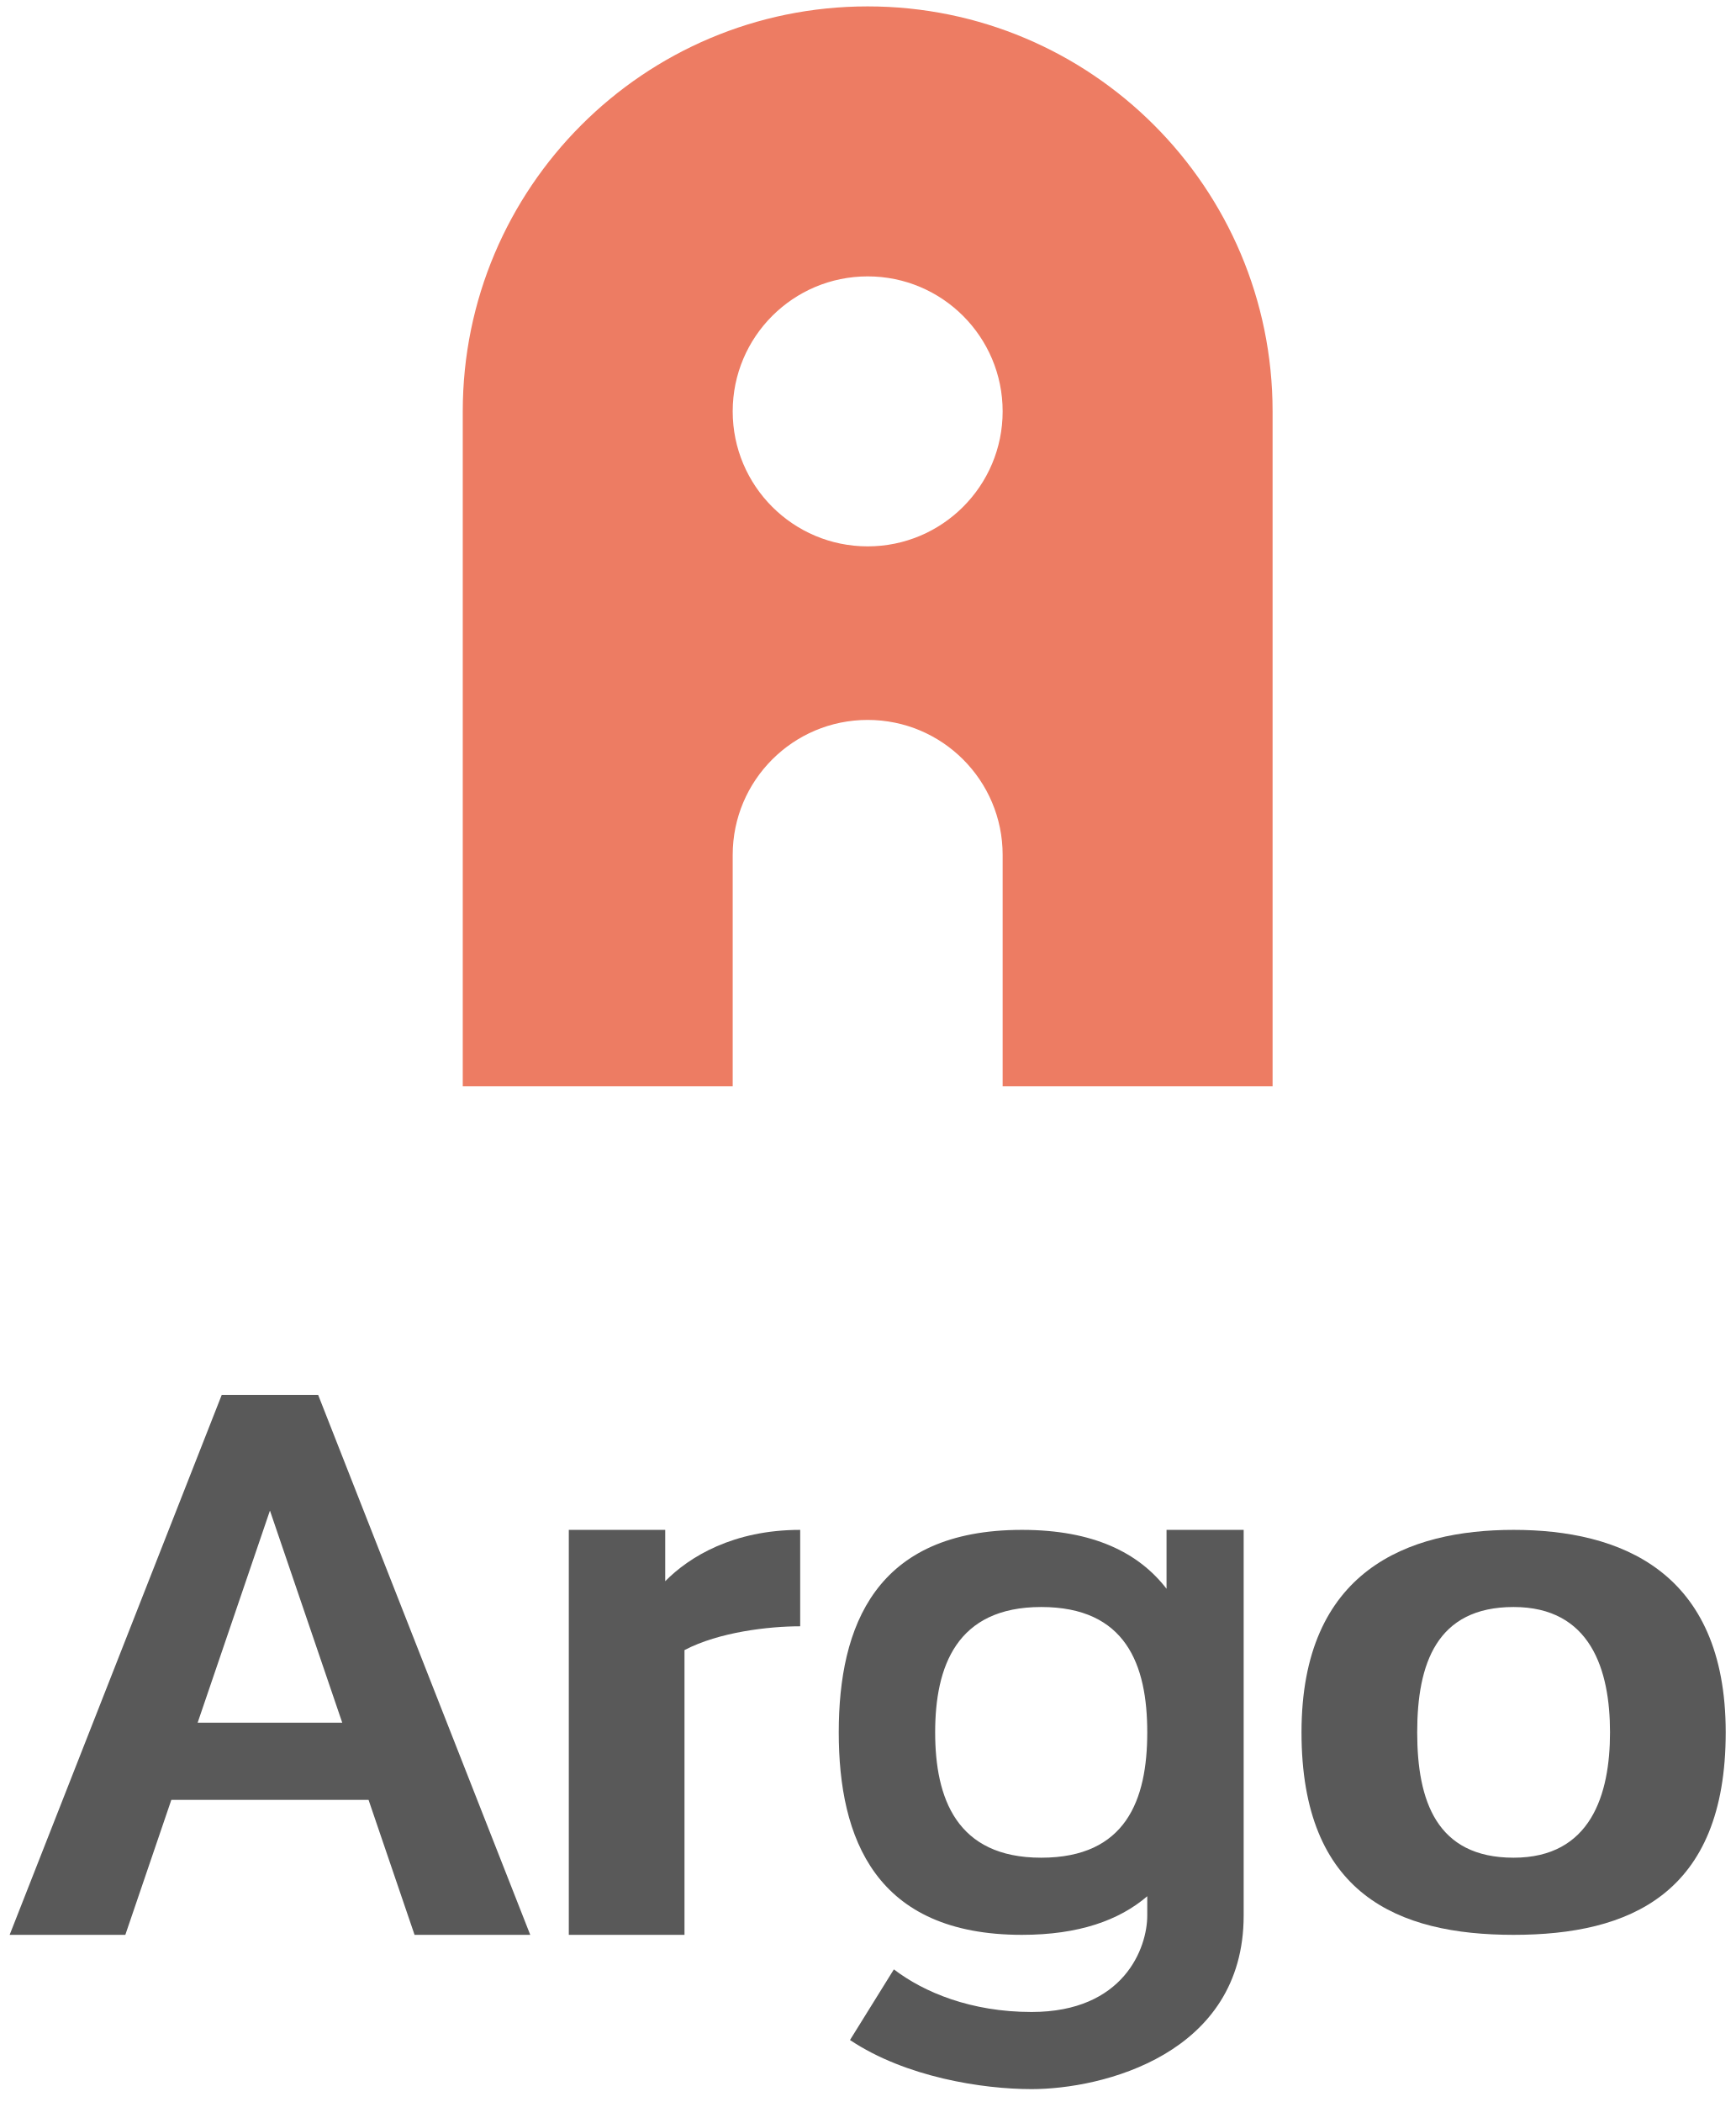
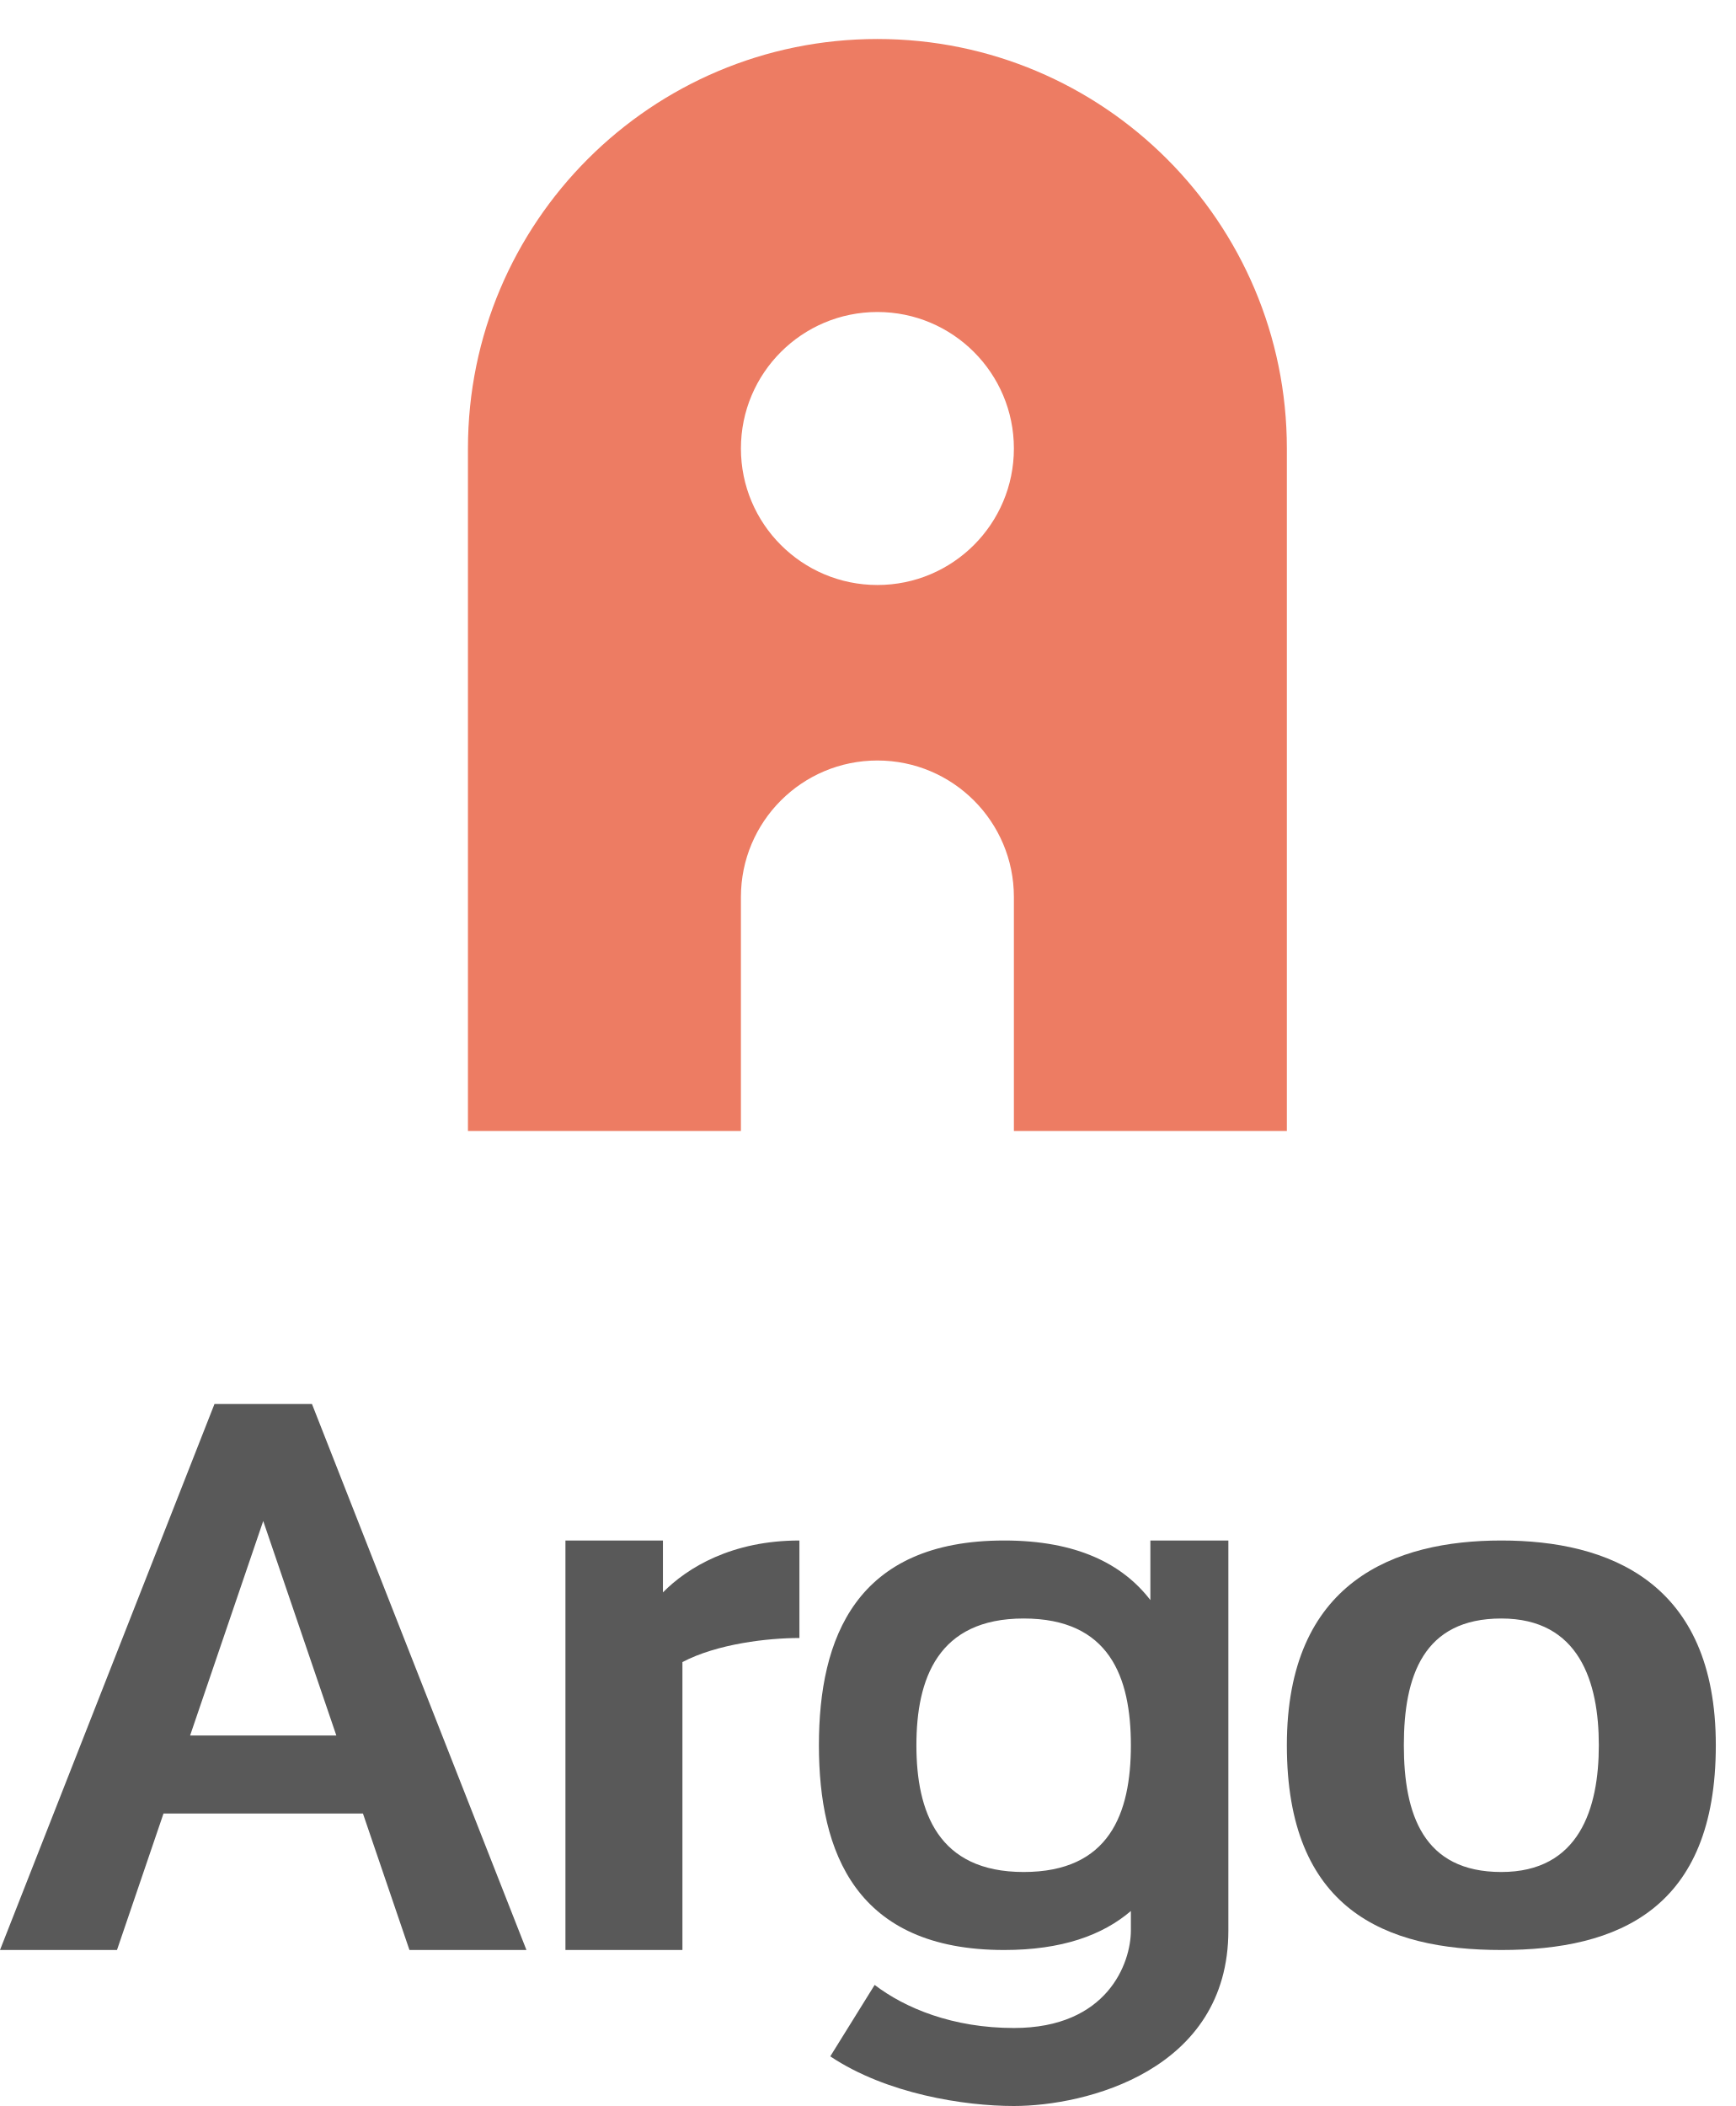
- <svg xmlns="http://www.w3.org/2000/svg" width="90" height="109" viewBox="0 0 90 109" fill="none">
-   <path fill-rule="evenodd" clip-rule="evenodd" d="M24 21.332C24 9.734 33.402 0.332 45 0.332C56.598 0.332 66 9.734 66 21.332V56.332H52V44.332C52 40.466 48.866 37.332 45 37.332C41.134 37.332 38 40.466 38 44.332V56.332H24V21.332ZM45 28.332C48.866 28.332 52 25.198 52 21.332C52 17.466 48.866 14.332 45 14.332C41.134 14.332 38 17.466 38 21.332C38 25.198 41.134 28.332 45 28.332Z" fill="#ED7C63" />
-   <path fill-rule="evenodd" clip-rule="evenodd" d="M78.5 100.332C72.5 100.332 67.5 98.232 67.5 89.832C67.5 81.432 73.024 79.332 78.5 79.332C83.976 79.332 89.5 81.432 89.5 89.832C89.5 98.232 84.5 100.332 78.5 100.332ZM73.5 89.832C73.5 86.286 74.5 83.332 78.5 83.332C82.5 83.332 83.5 86.596 83.5 89.832C83.5 93.068 82.5 96.332 78.5 96.332C74.5 96.332 73.5 93.377 73.5 89.832Z" fill="#595959" />
-   <path fill-rule="evenodd" clip-rule="evenodd" d="M0.5 100.332L11.5 72.332H16.5L27.5 100.332H21.5L19.114 93.332H8.886L6.5 100.332H0.5ZM10.25 89.332H17.75L14 78.332L10.25 89.332Z" fill="#595959" />
-   <path d="M34.5 79.332H29.5V100.332H35.5V85.566C37.294 84.625 39.886 84.332 41.5 84.332V79.332C38.037 79.332 35.754 80.72 34.5 81.994V79.332Z" fill="#595959" />
-   <path fill-rule="evenodd" clip-rule="evenodd" d="M43.5 89.832C43.5 84.332 45.4 79.332 53 79.332C56.712 79.332 59.065 80.525 60.5 82.386V79.332H64.5V99.332C64.5 106.532 57.167 108.332 53.5 108.332C50.975 108.332 46.978 107.721 44.083 105.786L46.359 102.123C47.921 103.315 50.367 104.332 53.5 104.332C58.3 104.332 59.5 100.998 59.5 99.332V98.331C58.045 99.577 55.953 100.332 53 100.332C45.4 100.332 43.5 95.332 43.5 89.832ZM48.5 89.832C48.5 86.427 49.6 83.332 54 83.332C58.4 83.332 59.5 86.332 59.5 89.832C59.5 93.332 58.4 96.332 54 96.332C49.6 96.332 48.5 93.237 48.5 89.832Z" fill="#595959" />
+ <svg xmlns="http://www.w3.org/2000/svg" width="89" height="108" viewBox="0 0 89 108" fill="none">
+   <path fill-rule="evenodd" clip-rule="evenodd" d="M77 100C71 100 66 97.9 66 89.5C66 81.1 71.524 79 77 79C82.476 79 88 81.1 88 89.5C88 97.9 83 100 77 100ZM72 89.5C72 85.954 73 83 77 83C81 83 82 86.264 82 89.5C82 92.736 81 96 77 96C73 96 72 93.046 72 89.5Z" fill="#595959" />
+   <path fill-rule="evenodd" clip-rule="evenodd" d="M0 100L11 72H16L27 100H21L18.614 93H8.386L6 100H0ZM9.75 89H17.25L13.5 78L9.75 89Z" fill="#595959" />
+   <path d="M34 79H29V100H35V85.234C36.794 84.293 39.386 84 41 84V79C37.537 79 35.254 80.388 34 81.662V79Z" fill="#595959" />
+   <path fill-rule="evenodd" clip-rule="evenodd" d="M42 89.5C42 84 43.9 79 51.5 79C55.212 79 57.565 80.193 59 82.055V79H63V99C63 106.2 55.667 108 52 108C49.475 108 45.478 107.389 42.583 105.454L44.859 101.791C46.421 102.983 48.867 104 52 104C56.8 104 58 100.667 58 99V98C56.545 99.245 54.453 100 51.5 100C43.9 100 42 95 42 89.5ZM47 89.5C47 86.095 48.1 83 52.5 83C56.9 83 58 86 58 89.5C58 93 56.9 96 52.5 96C48.1 96 47 92.905 47 89.5Z" fill="#595959" />
+   <path fill-rule="evenodd" clip-rule="evenodd" d="M24 23C24 11.402 33.402 2 45 2C56.598 2 66 11.402 66 23V58H52V46C52 42.134 48.866 39 45 39C41.134 39 38 42.134 38 46V58H24V23ZM45 30C48.866 30 52 26.866 52 23C52 19.134 48.866 16 45 16C41.134 16 38 19.134 38 23C38 26.866 41.134 30 45 30Z" fill="#ED7C63" />
</svg>
